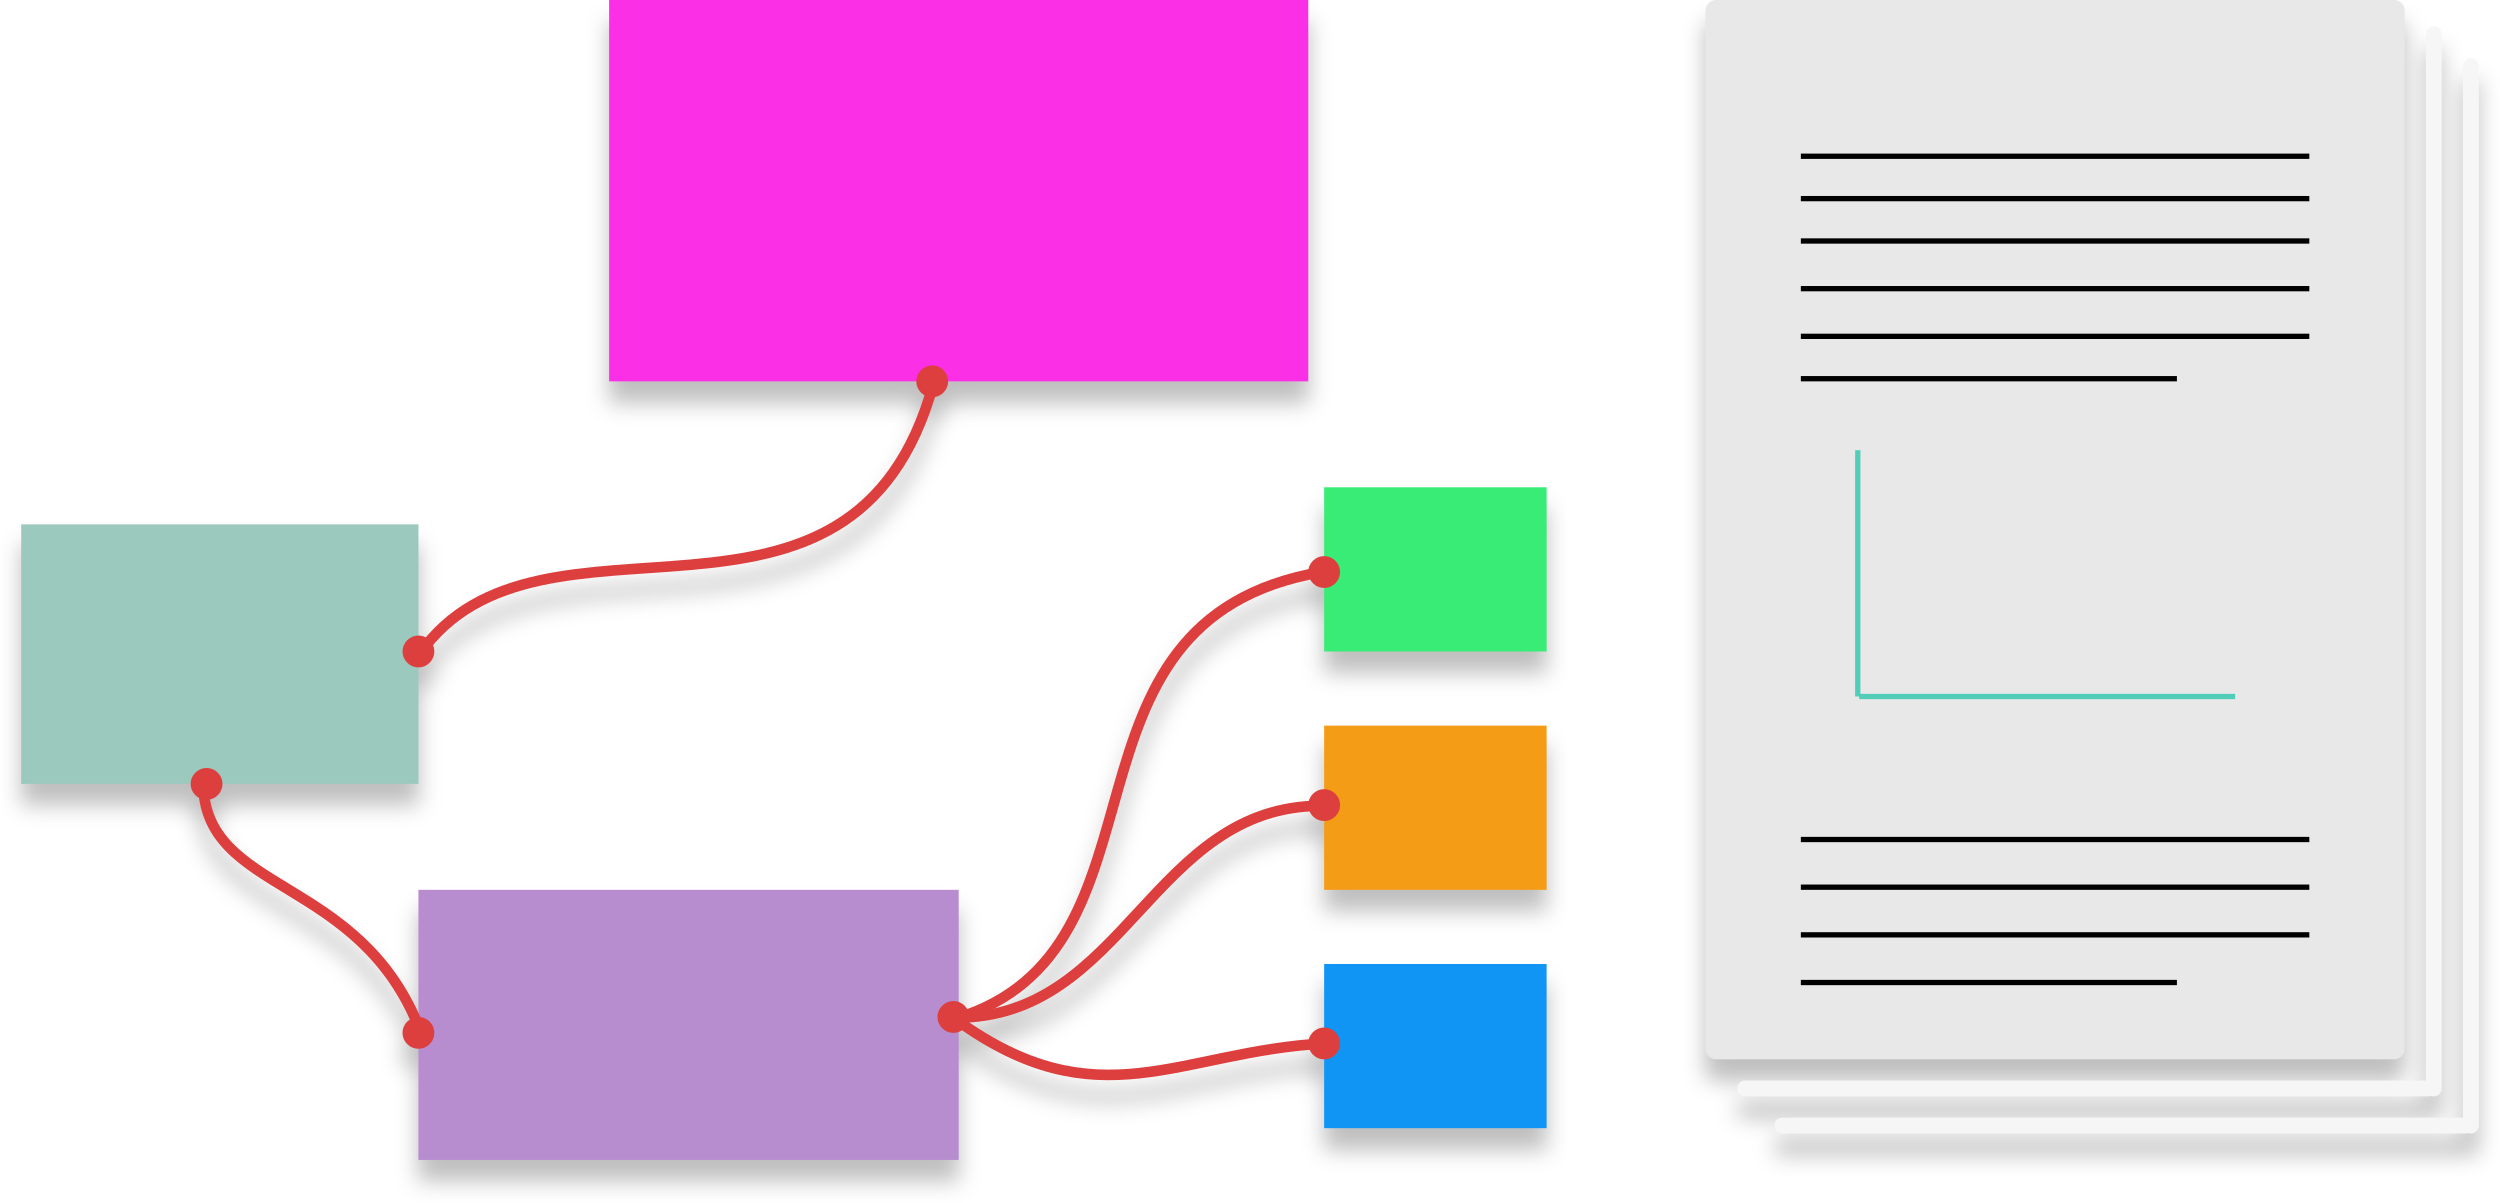
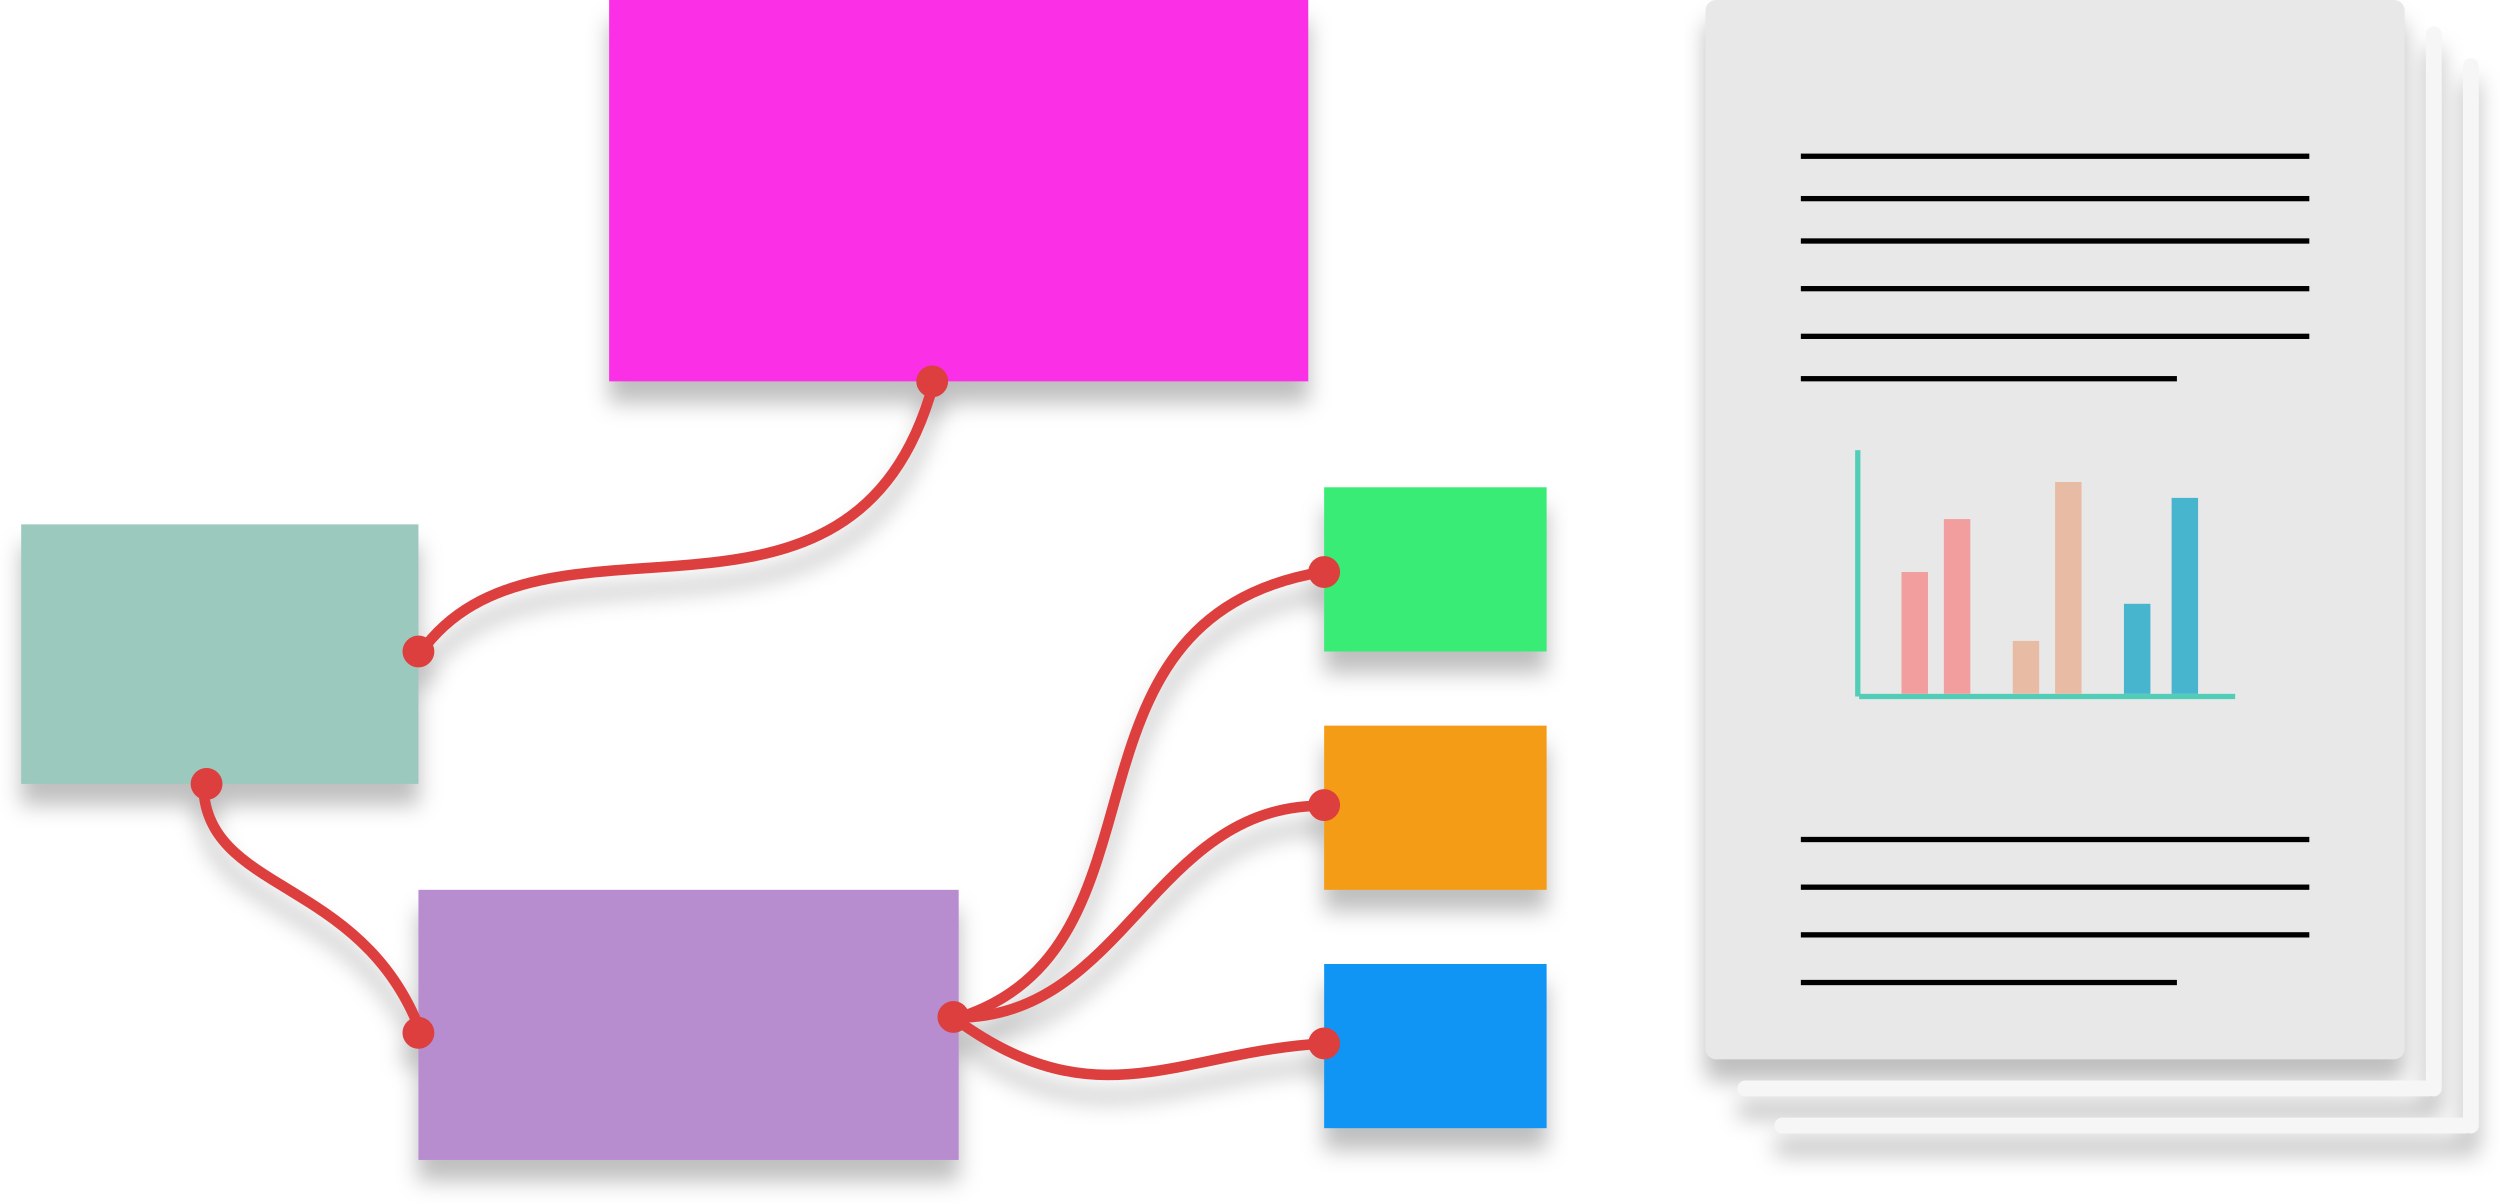
<svg xmlns="http://www.w3.org/2000/svg" width="472" height="227" viewBox="0 0 472 227" fill="none">
  <g filter="url(#filter0_d)">
    <rect x="115" width="132" height="72" fill="#FB30E6" />
    <rect x="79" y="168" width="102" height="51" fill="#B78DD0" />
    <rect x="250" y="92" width="42" height="31" fill="#38EC75" />
    <rect x="250" y="137" width="42" height="31" fill="#F59C16" />
    <rect x="250" y="182" width="42" height="31" fill="#1095F5" />
    <rect x="4" y="99" width="75" height="49" fill="#9CC9BE" />
    <path d="M176.233 72.443C161 128 102 91 79.233 123.443" stroke="#DD3E3E" stroke-width="2" stroke-linecap="round" />
    <path d="M38.377 147.671C38.377 169 68 165 79.377 194.671" stroke="#DD3E3E" stroke-width="2" stroke-linecap="round" />
    <path d="M180.22 192.374C223.528 179.465 196.249 117.164 249.5 108" stroke="#DD3E3E" stroke-width="2" stroke-linecap="round" />
    <path d="M180.499 192.135C212.5 192.135 217.5 152.135 249.499 152.135" stroke="#DD3E3E" stroke-width="2" stroke-linecap="round" />
    <path d="M180.5 192.5C207.415 211.996 222.5 198.5 250.085 197.004" stroke="#DD3E3E" stroke-width="2" stroke-linecap="round" />
    <circle cx="79" cy="123" r="3" fill="#DD3E3E" />
    <circle cx="176" cy="72" r="3" fill="#DD3E3E" />
    <circle cx="250" cy="108" r="3" fill="#DD3E3E" />
    <circle cx="250" cy="152" r="3" fill="#DD3E3E" />
    <circle cx="180" cy="192" r="3" fill="#DD3E3E" />
    <circle cx="250" cy="197" r="3" fill="#DD3E3E" />
    <circle cx="79" cy="195" r="3" fill="#DD3E3E" />
    <circle cx="39" cy="148" r="3" fill="#DD3E3E" />
  </g>
  <g filter="url(#filter1_d)">
    <rect x="322" width="132" height="200" rx="2" fill="#E8E8E8" />
    <line x1="340" y1="29.5" x2="436" y2="29.5" stroke="black" />
    <line x1="340" y1="37.5" x2="436" y2="37.5" stroke="black" />
    <line x1="340" y1="45.5" x2="436" y2="45.5" stroke="black" />
    <line x1="340" y1="54.5" x2="436" y2="54.5" stroke="black" />
    <line x1="340" y1="63.5" x2="436" y2="63.5" stroke="black" />
    <line x1="340" y1="71.5" x2="411" y2="71.5" stroke="black" />
    <line x1="351" y1="131.5" x2="422" y2="131.5" stroke="#52CEB8" />
    <line x1="350.75" y1="131.501" x2="350.75" y2="84.999" stroke="#52CEB8" />
    <line x1="340" y1="158.5" x2="436" y2="158.5" stroke="black" />
    <line x1="340" y1="167.5" x2="436" y2="167.5" stroke="black" />
    <line x1="340" y1="176.5" x2="436" y2="176.5" stroke="black" />
    <line x1="340" y1="185.5" x2="411" y2="185.5" stroke="black" />
    <line x1="459.5" y1="6.5" x2="459.5" y2="205.5" stroke="#F6F6F6" stroke-width="3" stroke-linecap="round" />
    <line x1="329.5" y1="205.5" x2="458.5" y2="205.5" stroke="#F6F6F6" stroke-width="3" stroke-linecap="round" />
    <line x1="466.5" y1="12.5" x2="466.5" y2="212.5" stroke="#F6F6F6" stroke-width="3" stroke-linecap="round" />
    <line x1="336.5" y1="212.5" x2="465.5" y2="212.5" stroke="#F6F6F6" stroke-width="3" stroke-linecap="round" />
+     <rect x="359" y="108" width="5" height="23" fill="#F29E9E" />
+     <rect x="367" y="98" width="5" height="33" fill="#F29E9E" />
+     <rect x="388" y="91" width="5" height="40" fill="#E8BCA4" />
+     <rect x="410" y="94" width="5" height="37" fill="#47B5CD" />
+     <rect x="380" y="121" width="5" height="10" fill="#E8BCA4" />
+     <rect x="401" y="114" width="5" height="17" fill="#47B5CD" />
  </g>
  <defs>
    <filter id="filter0_d" x="0" y="0" width="296" height="227" filterUnits="userSpaceOnUse" color-interpolation-filters="sRGB">
      <feFlood flood-opacity="0" result="BackgroundImageFix" />
      <feColorMatrix in="SourceAlpha" type="matrix" values="0 0 0 0 0 0 0 0 0 0 0 0 0 0 0 0 0 0 127 0" />
      <feOffset dy="4" />
      <feGaussianBlur stdDeviation="2" />
      <feColorMatrix type="matrix" values="0 0 0 0 0 0 0 0 0 0 0 0 0 0 0 0 0 0 0.25 0" />
      <feBlend mode="normal" in2="BackgroundImageFix" result="effect1_dropShadow" />
      <feBlend mode="normal" in="SourceGraphic" in2="effect1_dropShadow" result="shape" />
    </filter>
    <filter id="filter1_d" x="318" y="0" width="154" height="222" filterUnits="userSpaceOnUse" color-interpolation-filters="sRGB">
      <feFlood flood-opacity="0" result="BackgroundImageFix" />
      <feColorMatrix in="SourceAlpha" type="matrix" values="0 0 0 0 0 0 0 0 0 0 0 0 0 0 0 0 0 0 127 0" />
      <feOffset dy="4" />
      <feGaussianBlur stdDeviation="2" />
      <feColorMatrix type="matrix" values="0 0 0 0 0 0 0 0 0 0 0 0 0 0 0 0 0 0 0.25 0" />
      <feBlend mode="normal" in2="BackgroundImageFix" result="effect1_dropShadow" />
      <feBlend mode="normal" in="SourceGraphic" in2="effect1_dropShadow" result="shape" />
    </filter>
  </defs>
</svg>
